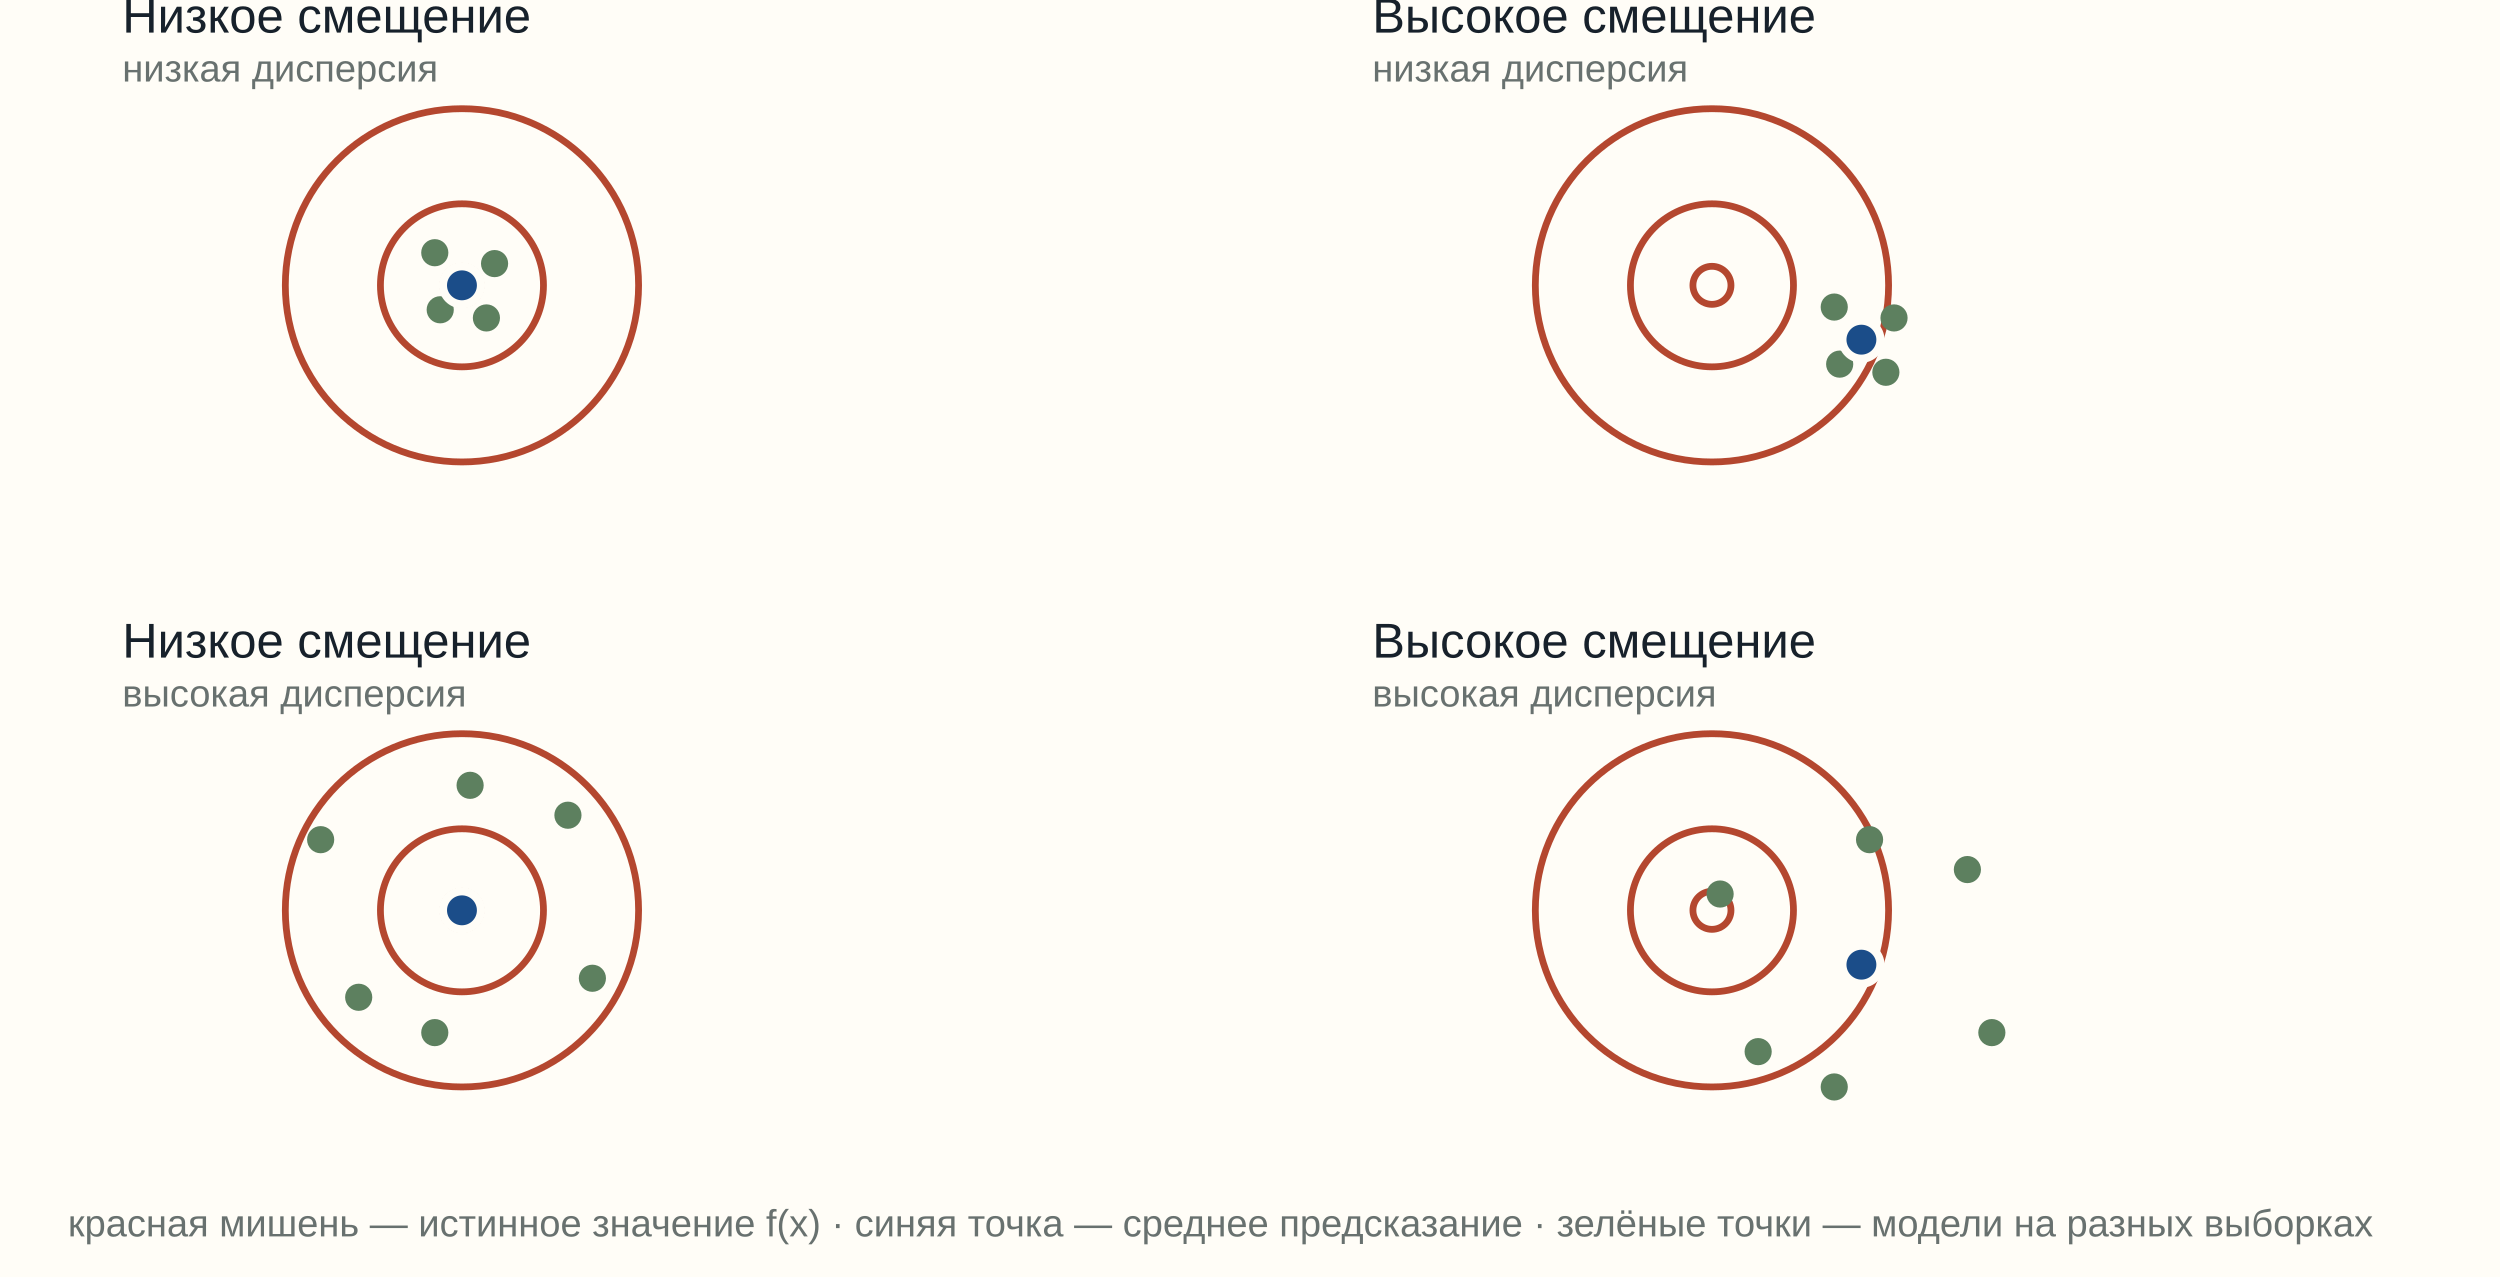
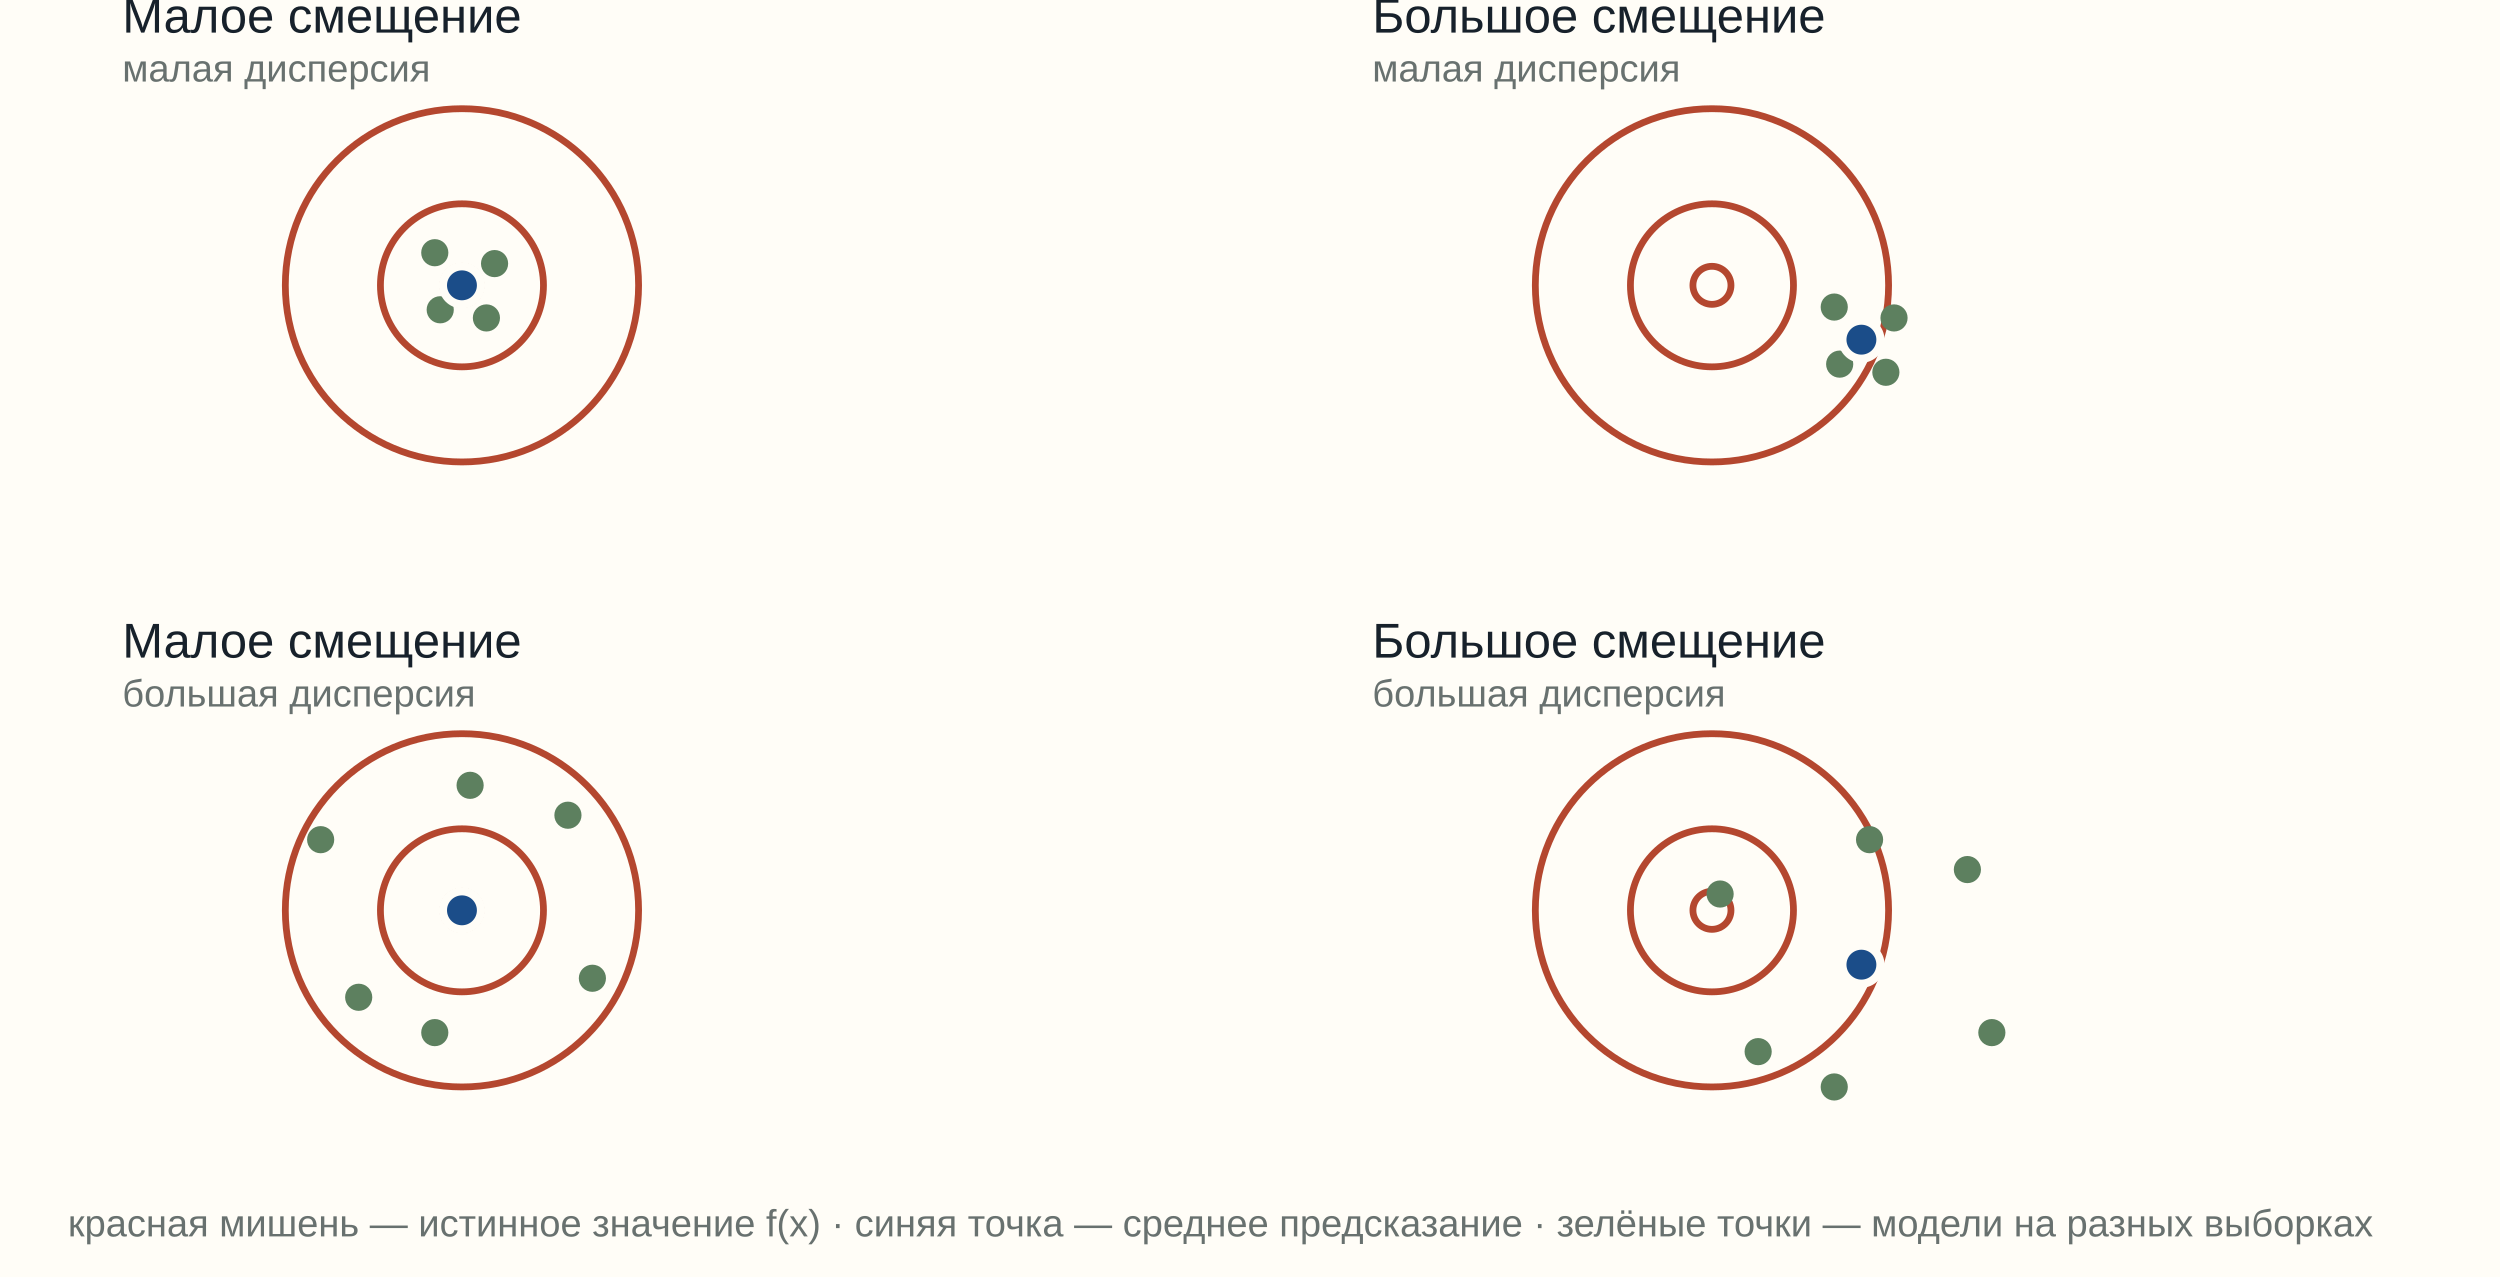
<svg xmlns="http://www.w3.org/2000/svg" viewBox="0 0 920 470" role="img" aria-labelledby="title desc">
  <style>
.bg{fill:#fffdf7} .ink{fill:#17212b;font:18px Arial,sans-serif} .small{fill:#68716f;font:14px Arial,sans-serif} .axis{stroke:#17212b;stroke-width:1.5} .grid{stroke:#d8cfbd;stroke-width:1} .target{fill:none;stroke:#b4472f;stroke-width:2.5} .mean{fill:#1b4d89;stroke:#fffdf7;stroke-width:3} .point{fill:#5d805f} .line{fill:none;stroke:#1b4d89;stroke-width:3} .orange{fill:#b4472f} .blue{fill:#1b4d89} .gold{fill:#d2a934} .muted{fill:#c9bea5}
</style>
  <rect class="bg" width="920" height="470" />
-   <text class="ink" x="45" y="12">Низкое смещение</text>
-   <text class="small" x="45" y="30">низкая дисперсия</text>
+   <text class="ink" x="45" y="12">Малое смещение</text>
+   <text class="small" x="45" y="30">малая дисперсия</text>
  <circle class="target" cx="170" cy="105" r="65" />
  <circle class="target" cx="170" cy="105" r="30" />
  <circle class="target" cx="170" cy="105" r="7" />
  <circle class="point" cx="160" cy="93" r="5" />
  <circle class="point" cx="182" cy="97" r="5" />
  <circle class="point" cx="162" cy="114" r="5" />
  <circle class="point" cx="179" cy="117" r="5" />
  <circle class="point" cx="170" cy="103" r="5" />
  <circle class="mean" cx="170" cy="105" r="7" />
-   <text class="ink" x="505" y="12">Высокое смещение</text>
-   <text class="small" x="505" y="30">низкая дисперсия</text>
+   <text class="ink" x="505" y="12">Большое смещение</text>
+   <text class="small" x="505" y="30">малая дисперсия</text>
  <circle class="target" cx="630" cy="105" r="65" />
  <circle class="target" cx="630" cy="105" r="30" />
  <circle class="target" cx="630" cy="105" r="7" />
  <circle class="point" cx="675" cy="113" r="5" />
  <circle class="point" cx="697" cy="117" r="5" />
  <circle class="point" cx="677" cy="134" r="5" />
  <circle class="point" cx="694" cy="137" r="5" />
  <circle class="point" cx="685" cy="123" r="5" />
  <circle class="mean" cx="685" cy="125" r="7" />
-   <text class="ink" x="45" y="242">Низкое смещение</text>
-   <text class="small" x="45" y="260">высокая дисперсия</text>
+   <text class="ink" x="45" y="242">Малое смещение</text>
+   <text class="small" x="45" y="260">большая дисперсия</text>
  <circle class="target" cx="170" cy="335" r="65" />
  <circle class="target" cx="170" cy="335" r="30" />
  <circle class="target" cx="170" cy="335" r="7" />
  <circle class="point" cx="118" cy="309" r="5" />
  <circle class="point" cx="209" cy="300" r="5" />
  <circle class="point" cx="132" cy="367" r="5" />
  <circle class="point" cx="218" cy="360" r="5" />
  <circle class="point" cx="173" cy="289" r="5" />
  <circle class="point" cx="160" cy="380" r="5" />
  <circle class="mean" cx="170" cy="335" r="7" />
-   <text class="ink" x="505" y="242">Высокое смещение</text>
-   <text class="small" x="505" y="260">высокая дисперсия</text>
+   <text class="ink" x="505" y="242">Большое смещение</text>
+   <text class="small" x="505" y="260">большая дисперсия</text>
  <circle class="target" cx="630" cy="335" r="65" />
  <circle class="target" cx="630" cy="335" r="30" />
  <circle class="target" cx="630" cy="335" r="7" />
  <circle class="point" cx="633" cy="329" r="5" />
  <circle class="point" cx="724" cy="320" r="5" />
  <circle class="point" cx="647" cy="387" r="5" />
  <circle class="point" cx="733" cy="380" r="5" />
  <circle class="point" cx="688" cy="309" r="5" />
  <circle class="point" cx="675" cy="400" r="5" />
  <circle class="mean" cx="685" cy="355" r="7" />
  <text class="small" x="25" y="455">красная мишень — истинное значение f(x) · синяя точка — среднее предсказание · зелёные точки — модели на разных выборках</text>
</svg>
